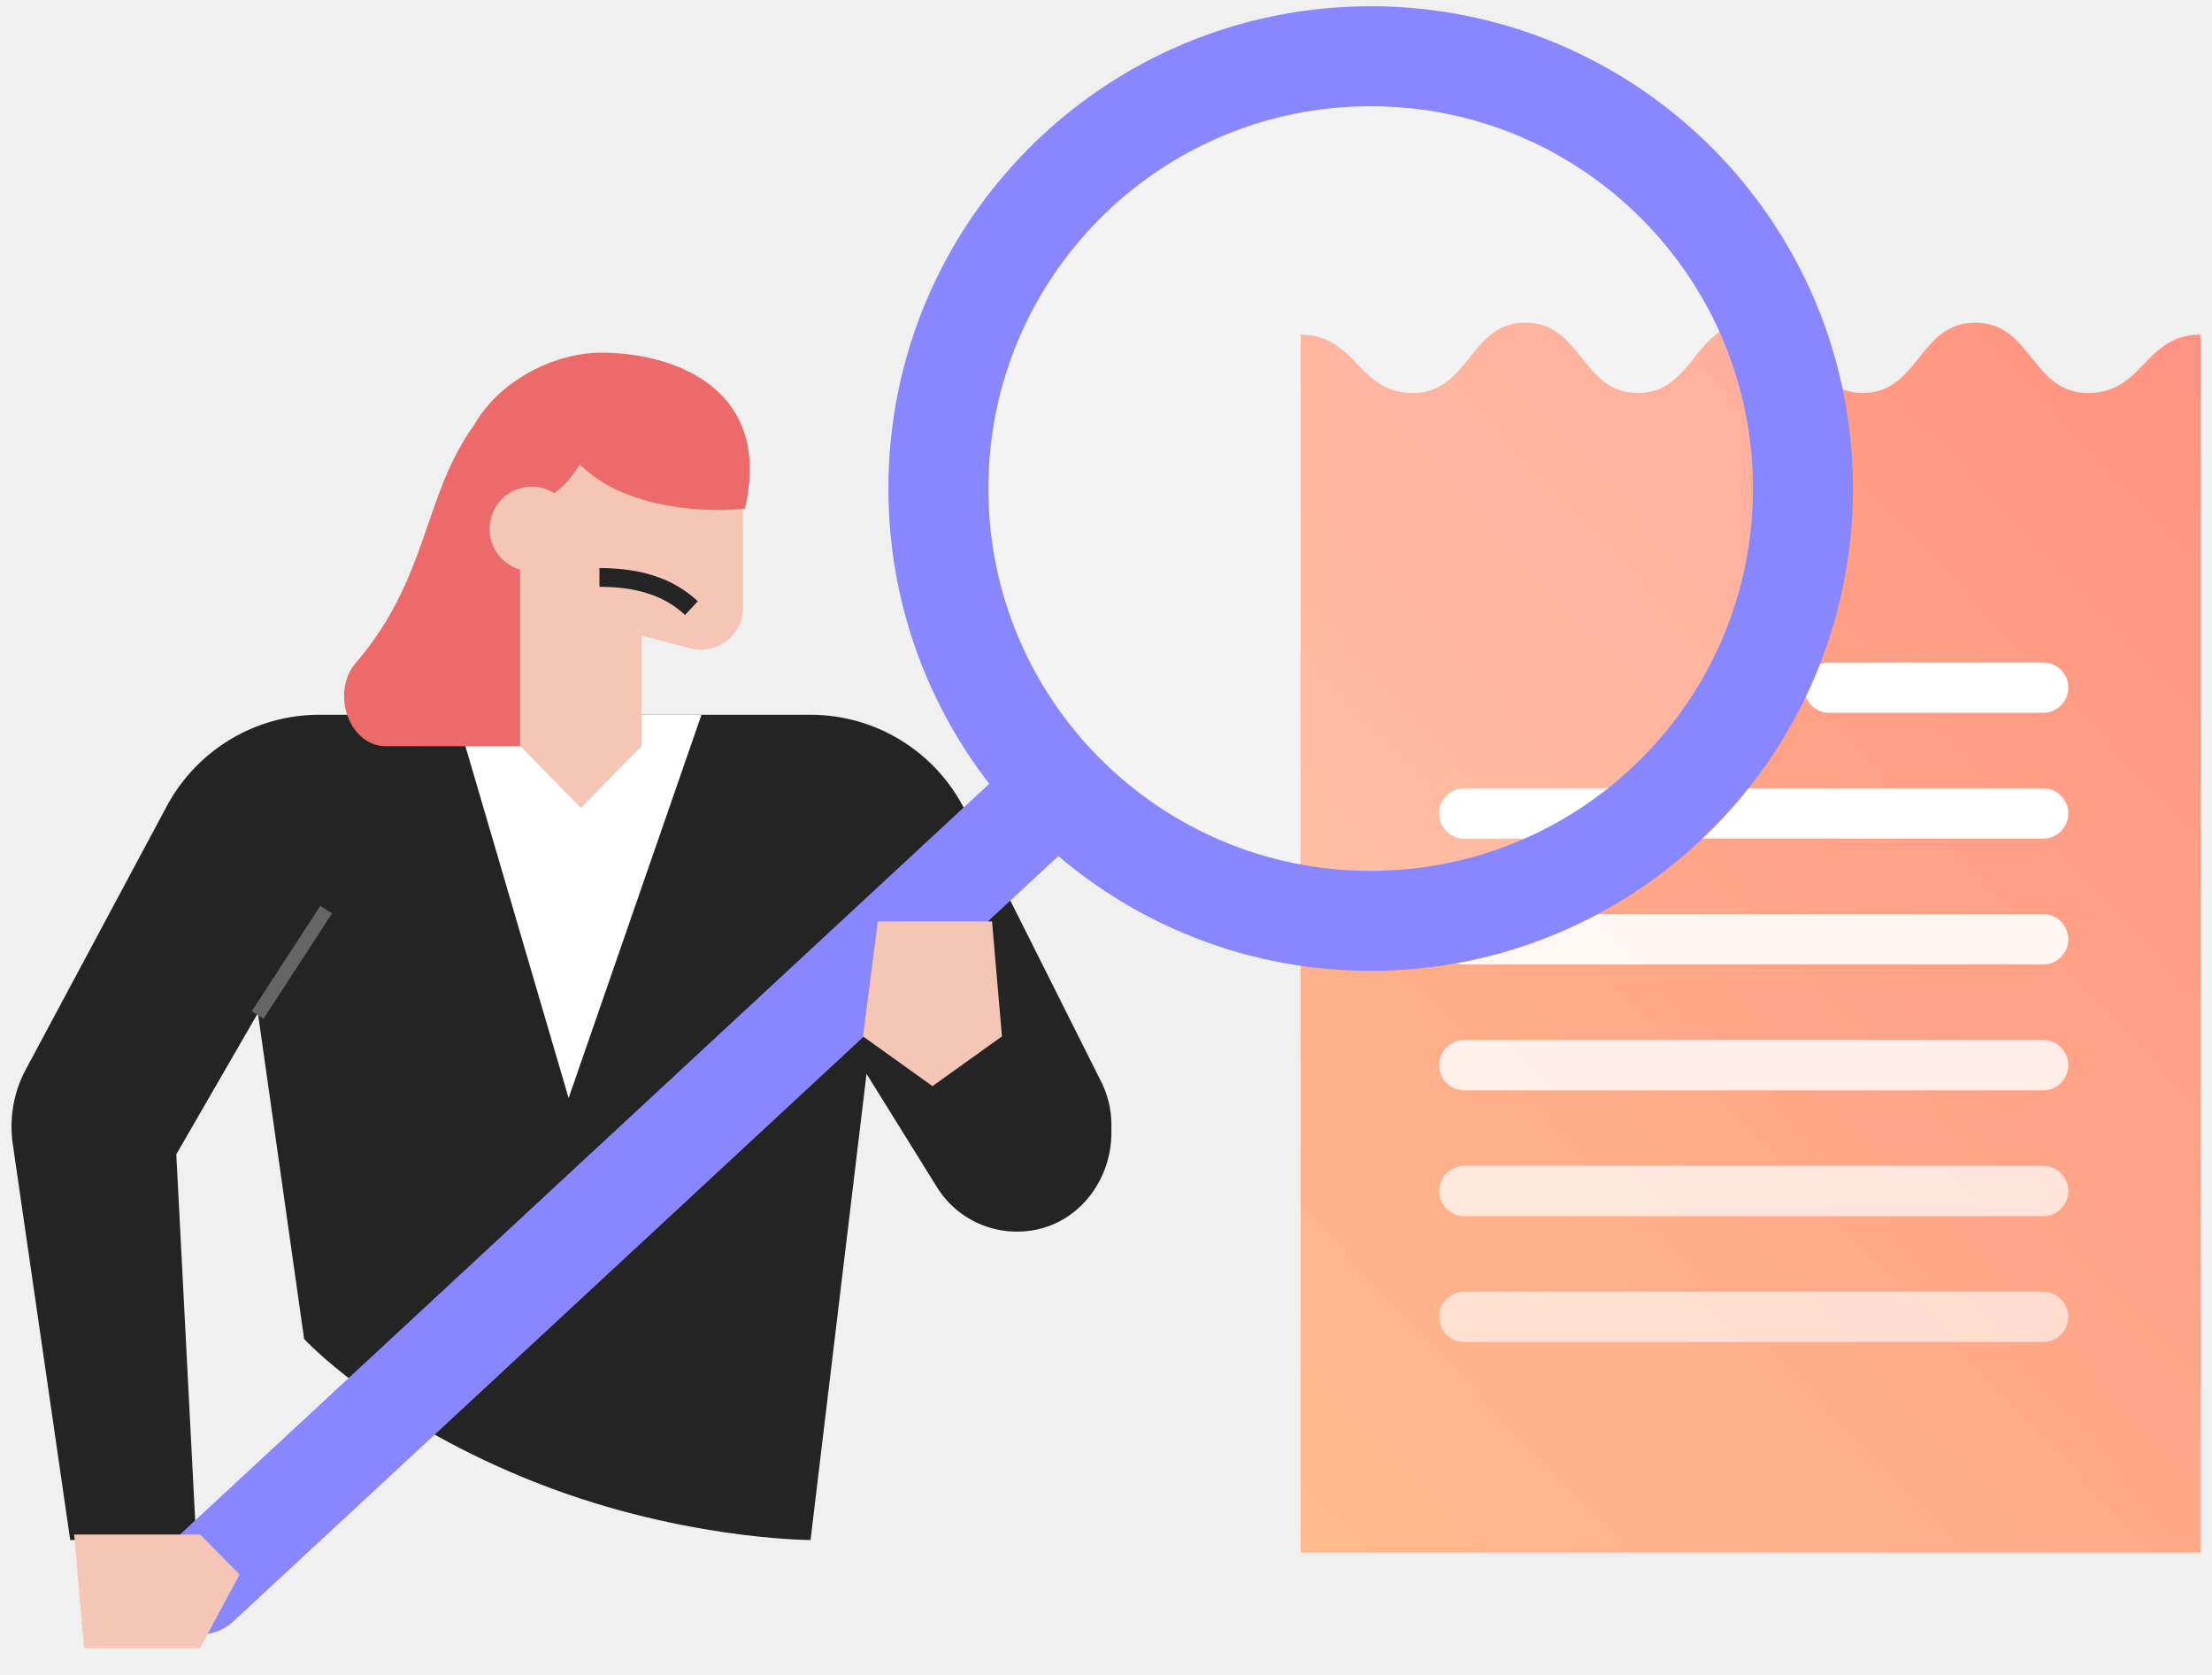
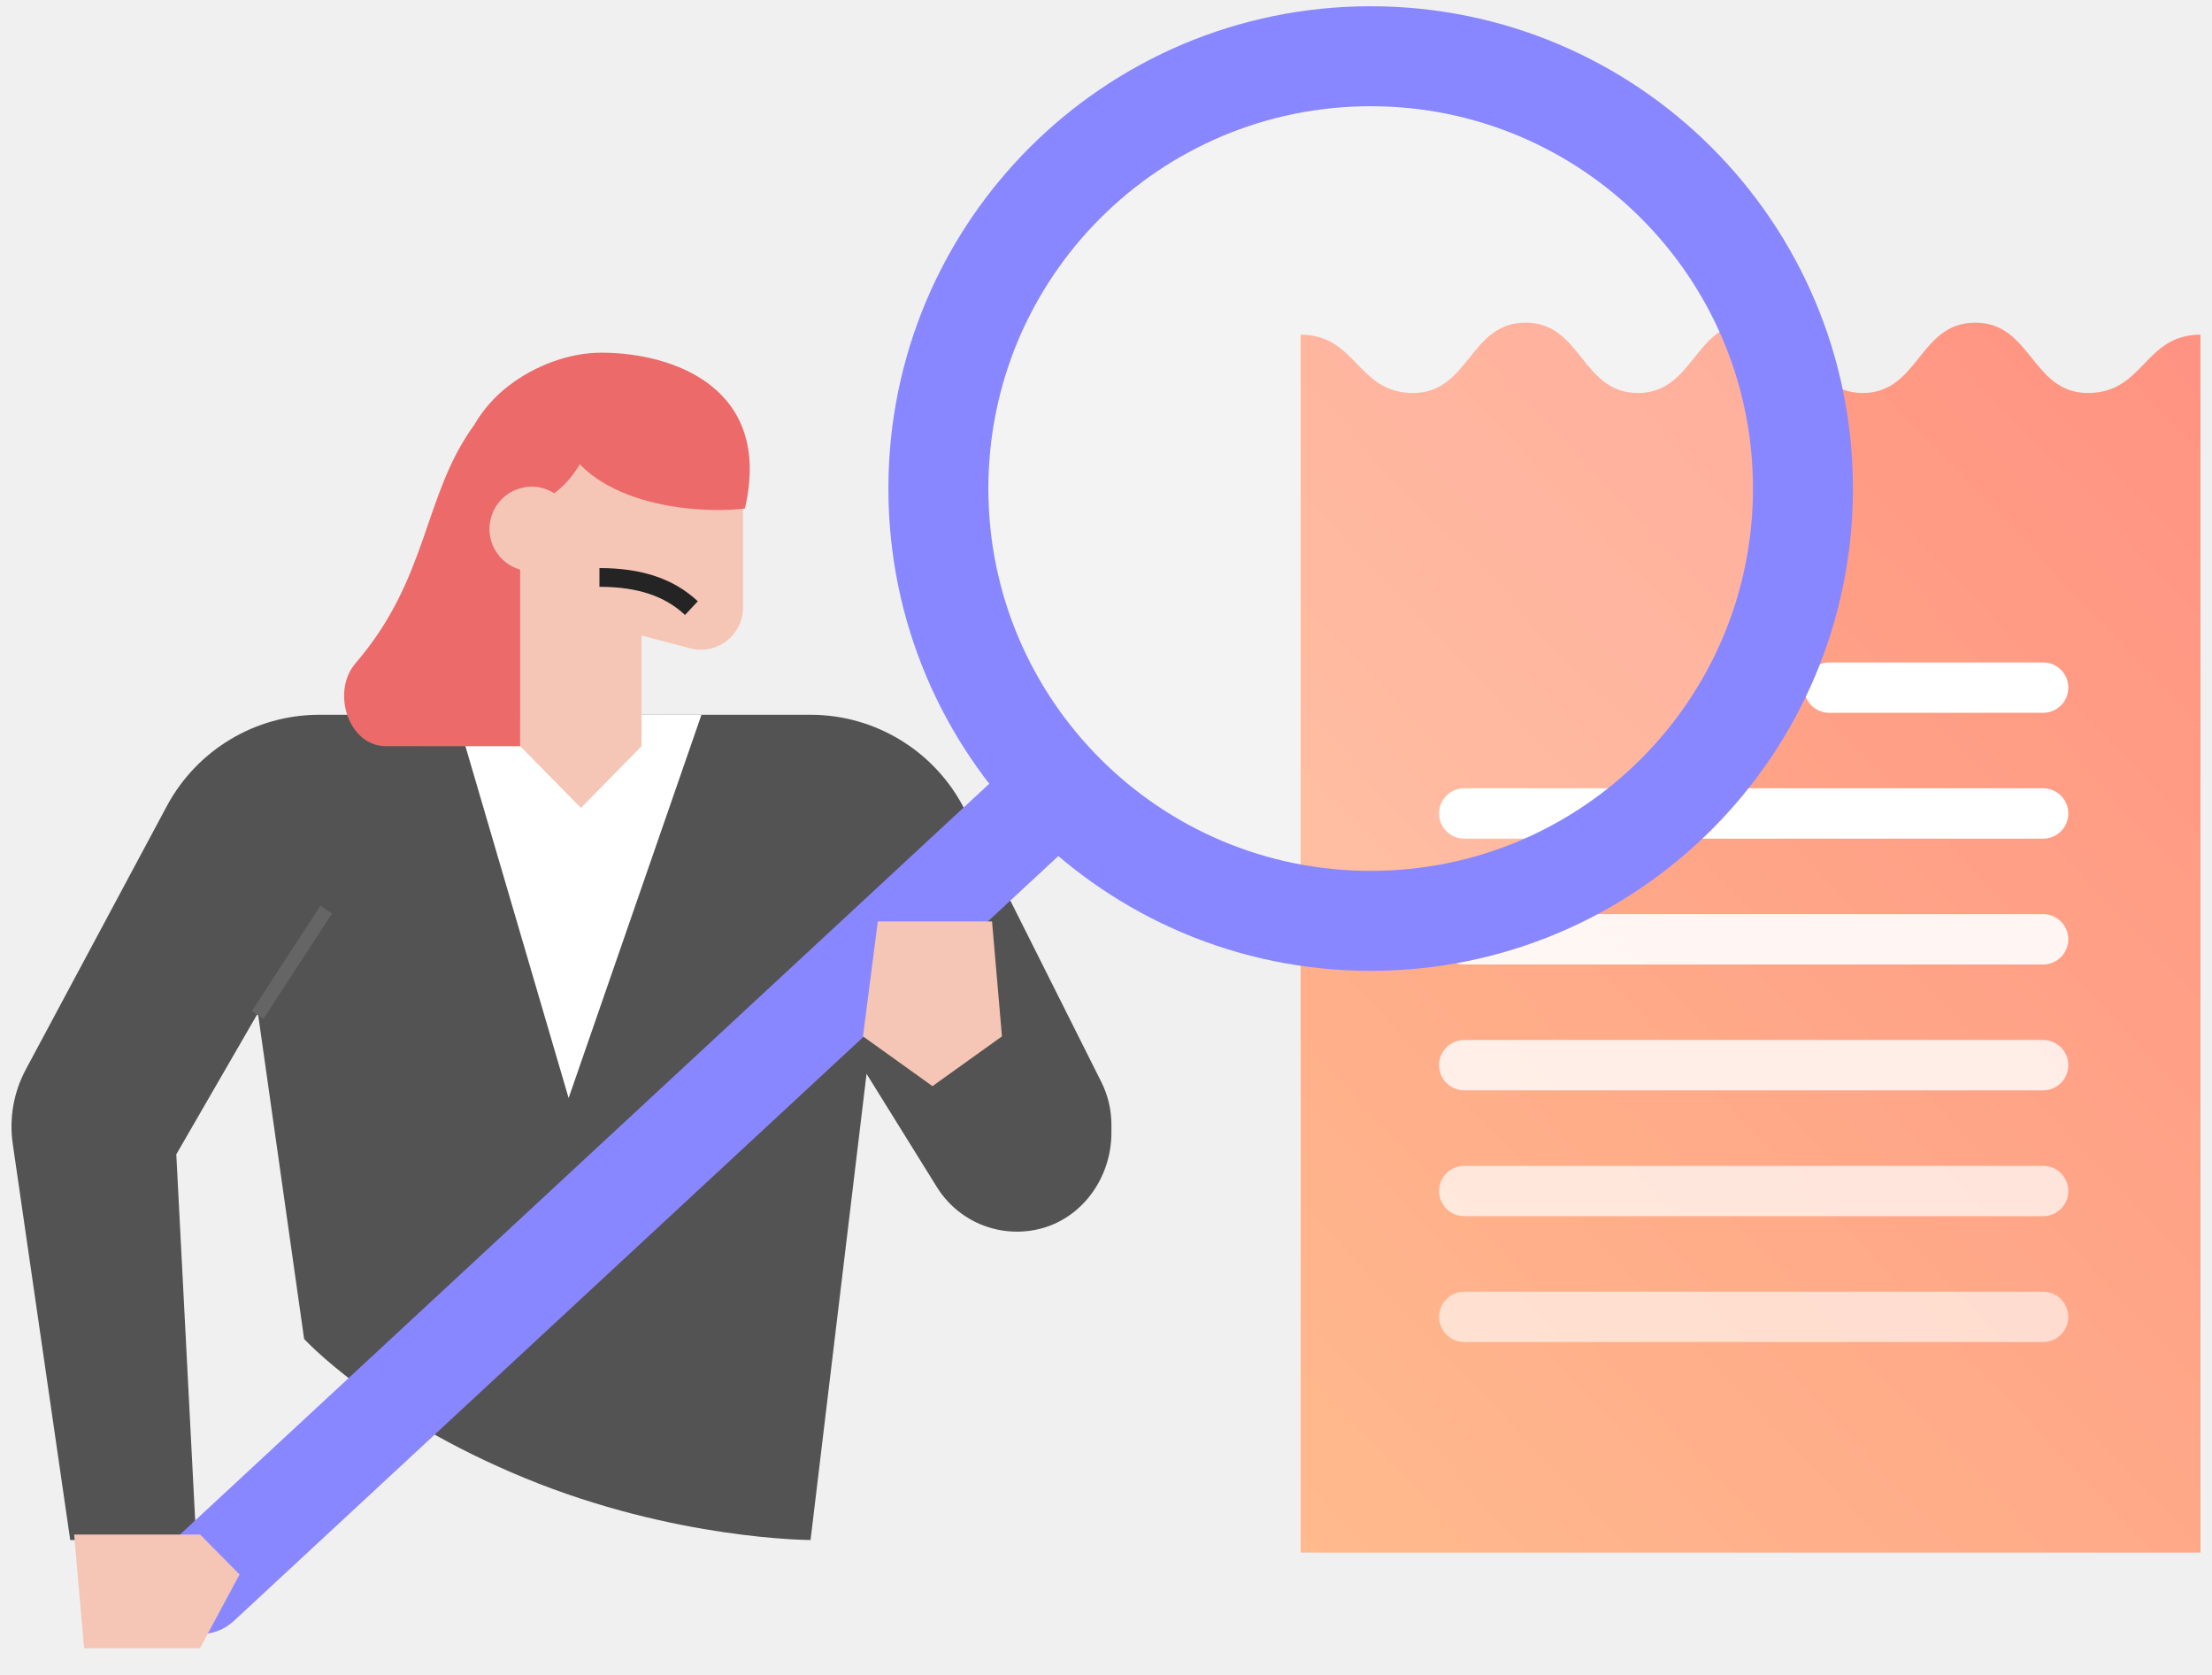
<svg xmlns="http://www.w3.org/2000/svg" width="177" height="134" viewBox="0 0 177 134" fill="none">
-   <path d="M167.076 31.444C162.567 31.444 162.567 25.816 158.057 25.816C153.548 25.816 153.548 31.444 149.057 31.444C144.567 31.444 144.548 25.816 140.057 25.816C135.567 25.816 135.567 31.444 131.057 31.444C126.548 31.444 126.567 25.816 122.076 25.816C117.586 25.816 117.567 31.444 113.076 31.444C108.586 31.444 108.567 26.779 104.076 26.779V124.232H176.076V26.779C171.567 26.779 171.567 31.444 167.076 31.444Z" fill="url(#paint0_linear)" />
-   <path d="M144.356 55.019C144.356 53.906 145.258 53.005 146.37 53.005H163.489C164.601 53.005 165.503 53.906 165.503 55.019C165.503 56.131 164.601 57.033 163.489 57.033H146.37C145.258 57.033 144.356 56.131 144.356 55.019Z" fill="white" />
-   <path d="M115.153 65.089C115.153 63.976 116.055 63.075 117.167 63.075H163.488C164.601 63.075 165.502 63.976 165.502 65.089C165.502 66.201 164.601 67.103 163.488 67.103H117.167C116.055 67.103 115.153 66.201 115.153 65.089Z" fill="white" />
-   <path d="M115.153 75.159C115.153 74.046 116.055 73.145 117.167 73.145H163.488C164.601 73.145 165.502 74.046 165.502 75.159C165.502 76.271 164.601 77.173 163.488 77.173H117.167C116.055 77.173 115.153 76.271 115.153 75.159Z" fill="white" fill-opacity="0.9" />
-   <path d="M115.153 85.229C115.153 84.116 116.055 83.215 117.167 83.215H163.488C164.601 83.215 165.502 84.116 165.502 85.229C165.502 86.341 164.601 87.243 163.488 87.243H117.167C116.055 87.243 115.153 86.341 115.153 85.229Z" fill="white" fill-opacity="0.8" />
-   <path d="M115.153 95.299C115.153 94.186 116.055 93.284 117.167 93.284H163.488C164.601 93.284 165.502 94.186 165.502 95.299C165.502 96.411 164.601 97.312 163.488 97.312H117.167C116.055 97.312 115.153 96.411 115.153 95.299Z" fill="white" fill-opacity="0.7" />
-   <path d="M115.153 105.368C115.153 104.256 116.055 103.354 117.167 103.354H163.488C164.601 103.354 165.502 104.256 165.502 105.368C165.502 106.481 164.601 107.382 163.488 107.382H117.167C116.055 107.382 115.153 106.481 115.153 105.368Z" fill="white" fill-opacity="0.6" />
-   <mask id="mask0" mask-type="alpha" maskUnits="userSpaceOnUse" x="0" y="57" width="89" height="67">
-     <path fill-rule="evenodd" clip-rule="evenodd" d="M2.056 85.59L13.351 64.496C15.766 59.998 20.449 57.192 25.536 57.192H64.858C70.094 57.192 74.871 60.146 77.219 64.827L88.123 86.57C88.649 87.624 88.932 88.787 88.932 89.967V90.647C88.932 94.262 86.544 97.592 83.022 98.368C79.823 99.074 76.625 97.662 74.966 94.98L69.338 85.921L64.858 123.223C64.858 123.223 54.047 123.223 42.019 118.277C29.991 113.332 24.335 107.133 24.335 107.133L20.638 81.062L14.107 92.364L15.699 123.223H5.619L1.017 91.499C0.734 89.469 1.085 87.397 2.056 85.59Z" fill="#EFC16D" />
+   <path d="M167.076 31.444c-4.509 0-4.509-5.628-9.019-5.628-4.509 0-4.509 5.628-9 5.628-4.49 0-4.509-5.628-9-5.628-4.49 0-4.49 5.628-9 5.628-4.509 0-4.49-5.628-8.981-5.628-4.49 0-4.509 5.628-9 5.628-4.49 0-4.509-4.665-9-4.665v97.453h72V26.779c-4.509 0-4.509 4.665-9 4.665z" fill="url(#paint0_linear)" />
+   <path d="M144.356 55.019c0-1.113.902-2.014 2.014-2.014h17.119a2.014 2.014 0 010 4.028H146.37a2.014 2.014 0 01-2.014-2.014zM115.153 65.089c0-1.113.902-2.014 2.014-2.014h46.321a2.014 2.014 0 110 4.028h-46.321a2.014 2.014 0 01-2.014-2.014z" fill="#fff" />
+   <path d="M115.153 75.159c0-1.113.902-2.014 2.014-2.014h46.321a2.013 2.013 0 110 4.028h-46.321a2.014 2.014 0 01-2.014-2.014z" fill="#fff" fill-opacity=".9" />
+   <path d="M115.153 85.229c0-1.113.902-2.014 2.014-2.014h46.321a2.014 2.014 0 110 4.028h-46.321a2.014 2.014 0 01-2.014-2.014z" fill="#fff" fill-opacity=".8" />
+   <path d="M115.153 95.299c0-1.113.902-2.015 2.014-2.015h46.321a2.014 2.014 0 110 4.028h-46.321a2.014 2.014 0 01-2.014-2.013z" fill="#fff" fill-opacity=".7" />
+   <path d="M115.153 105.368c0-1.112.902-2.014 2.014-2.014h46.321a2.014 2.014 0 110 4.028h-46.321a2.014 2.014 0 01-2.014-2.014z" fill="#fff" fill-opacity=".6" />
+   <mask id="a" maskUnits="userSpaceOnUse" x="0" y="57" width="89" height="67">
+     <path fill-rule="evenodd" clip-rule="evenodd" d="M2.056 85.59l11.295-21.094a13.841 13.841 0 0112.185-7.304h39.322a13.823 13.823 0 0112.361 7.635L88.123 86.57a7.617 7.617 0 01.81 3.397v.68c0 3.615-2.39 6.945-5.911 7.721a7.542 7.542 0 01-8.056-3.388l-5.627-9.059-4.48 37.302s-10.812 0-22.84-4.946c-12.028-4.945-17.684-11.144-17.684-11.144l-3.697-26.07-6.531 11.301 1.592 30.859H5.619L1.017 91.499a9.653 9.653 0 011.04-5.91z" fill="#EFC16D" />
  </mask>
-   <g mask="url(#mask0)">
-     <rect x="-98.311" y="-32.578" width="274.647" height="206.486" fill="#242424" />
+   <g mask="url(#a)">
+     <path fill="#242424" d="M-98.311-32.578h274.647v206.486H-98.311z" />
  </g>
-   <path d="M13.237 123.865C11.618 125.367 11.523 127.898 13.025 129.518C14.527 131.137 17.058 131.232 18.678 129.73L13.237 123.865ZM81.8 60.262L13.237 123.865L18.678 129.73L87.24 66.127L81.8 60.262Z" fill="#8987FF" />
-   <path fill-rule="evenodd" clip-rule="evenodd" d="M80.175 82.925L79.381 73.725H70.24L69.055 82.925L74.615 86.907L80.175 82.925Z" fill="#F5C5B6" />
-   <path fill-rule="evenodd" clip-rule="evenodd" d="M16.014 122.788L19.172 125.981L16.001 131.881H6.73L5.934 122.788H16.014Z" fill="#F5C5B6" />
-   <circle cx="109.678" cy="39.091" r="34.591" fill="white" fill-opacity="0.2" stroke="#8987FF" stroke-width="8" />
-   <path d="M45.5 87.86L56.131 57.192H36.504L45.5 87.86Z" fill="white" />
-   <path fill-rule="evenodd" clip-rule="evenodd" d="M41.219 39.214C41.348 39.158 41.487 39.123 41.623 39.084C41.918 39 42.222 38.941 42.542 38.941C43.207 38.941 43.822 39.141 44.345 39.475C46.691 37.779 47.418 34.779 47.418 34.779C55.031 34.779 59.458 40.557 59.458 40.557V48.597C59.458 50.778 57.44 52.394 55.327 51.9L51.335 50.849V59.708L46.483 64.643L41.63 59.708L41.623 59.703V45.574C41.617 45.572 41.611 45.57 41.604 45.568C40.203 45.158 39.173 43.871 39.173 42.33C39.173 40.931 40.016 39.731 41.219 39.214Z" fill="#F5C5B6" />
-   <path d="M37.952 33.988C33.818 39.669 34.349 46.212 28.446 53.072C26.483 55.352 27.872 59.704 30.88 59.705L41.624 59.708L41.623 59.702V45.574C41.617 45.572 41.61 45.57 41.604 45.568C40.203 45.158 39.173 43.871 39.173 42.329C39.173 40.931 40.016 39.731 41.218 39.214C41.347 39.158 41.486 39.123 41.623 39.084C41.917 39 42.221 38.941 42.541 38.941C43.206 38.941 43.822 39.141 44.344 39.475C46.69 37.779 47.417 34.779 47.417 34.779C55.031 34.779 59.606 40.686 59.606 40.686C61.856 30.989 53.814 28.219 48.121 28.219C45.527 28.219 42.793 29.263 40.711 30.862V30.859C40.705 30.865 40.7 30.871 40.694 30.876C39.606 31.715 38.665 32.754 37.952 33.988Z" fill="#EC6A6A" />
-   <path d="M44.694 34.331C46.65 40.393 55.613 41.175 59.605 40.686L58.383 36.286L52.272 32.13L48.116 31.153C47.627 30.99 46.258 31.397 44.694 34.331Z" fill="#EC6A6A" />
-   <path d="M55.326 48.658C53.545 46.995 51.182 46.204 47.966 46.204" stroke="#242424" stroke-width="1.5" />
-   <path fill-rule="evenodd" clip-rule="evenodd" d="M26.571 73.085L21.081 81.52L20.145 80.911L25.635 72.476L26.571 73.085Z" fill="#656565" />
+   <path d="M13.237 123.865a4 4 0 005.44 5.865l-5.44-5.865zM81.8 60.262l-68.563 63.603 5.44 5.865L87.24 66.127l-5.44-5.865z" fill="#8987FF" />
+   <path fill-rule="evenodd" clip-rule="evenodd" d="M80.175 82.925l-.794-9.2H70.24l-1.185 9.2 5.56 3.982 5.56-3.981zM16.014 122.788l3.158 3.193-3.171 5.9H6.73l-.797-9.093h10.08z" fill="#F5C5B6" />
+   <circle cx="109.678" cy="39.091" r="34.591" fill="#fff" fill-opacity=".2" stroke="#8987FF" stroke-width="8" />
+   <path d="M45.5 87.86L56.13 57.192H36.504L45.5 87.86z" fill="#fff" />
+   <path fill-rule="evenodd" clip-rule="evenodd" d="M41.219 39.214c.129-.056.268-.09.404-.13a3.33 3.33 0 01.919-.143c.665 0 1.28.2 1.803.534 2.346-1.696 3.073-4.696 3.073-4.696 7.613 0 12.04 5.778 12.04 5.778v8.04c0 2.18-2.018 3.797-4.13 3.303l-3.993-1.05v8.858l-4.852 4.935-4.853-4.935-.007-.005v-14.13c-.006 0-.012-.003-.019-.005a3.375 3.375 0 01-2.431-3.238c0-1.4.843-2.6 2.046-3.116z" fill="#F5C5B6" />
+   <path d="M37.952 33.988c-4.134 5.68-3.603 12.224-9.506 19.084-1.963 2.28-.574 6.632 2.434 6.633l10.744.003-.002-.006V45.574l-.018-.006a3.375 3.375 0 01-2.431-3.239c0-1.398.843-2.598 2.045-3.115.13-.056.268-.09.404-.13a3.33 3.33 0 01.92-.143c.664 0 1.28.2 1.802.534 2.346-1.696 3.073-4.696 3.073-4.696 7.614 0 12.189 5.907 12.189 5.907 2.25-9.697-5.792-12.467-11.485-12.467-2.594 0-5.328 1.044-7.41 2.643v-.003l-.017.017a10.666 10.666 0 00-2.742 3.112z" fill="#EC6A6A" />
+   <path d="M44.694 34.33c1.956 6.063 10.919 6.845 14.911 6.356l-1.222-4.4-6.111-4.156-4.156-.977c-.489-.163-1.858.244-3.422 3.178z" fill="#EC6A6A" />
+   <path d="M55.326 48.658c-1.781-1.663-4.144-2.454-7.36-2.454" stroke="#242424" stroke-width="1.5" />
+   <path fill-rule="evenodd" clip-rule="evenodd" d="M26.571 73.085l-5.49 8.435-.936-.609 5.49-8.435.936.61z" fill="#656565" />
  <defs>
    <linearGradient id="paint0_linear" x1="186.529" y1="14.422" x2="70.659" y2="124.682" gradientUnits="userSpaceOnUse">
      <stop stop-color="#FF8D81" />
      <stop offset="1" stop-color="#FFC28F" />
    </linearGradient>
  </defs>
</svg>
